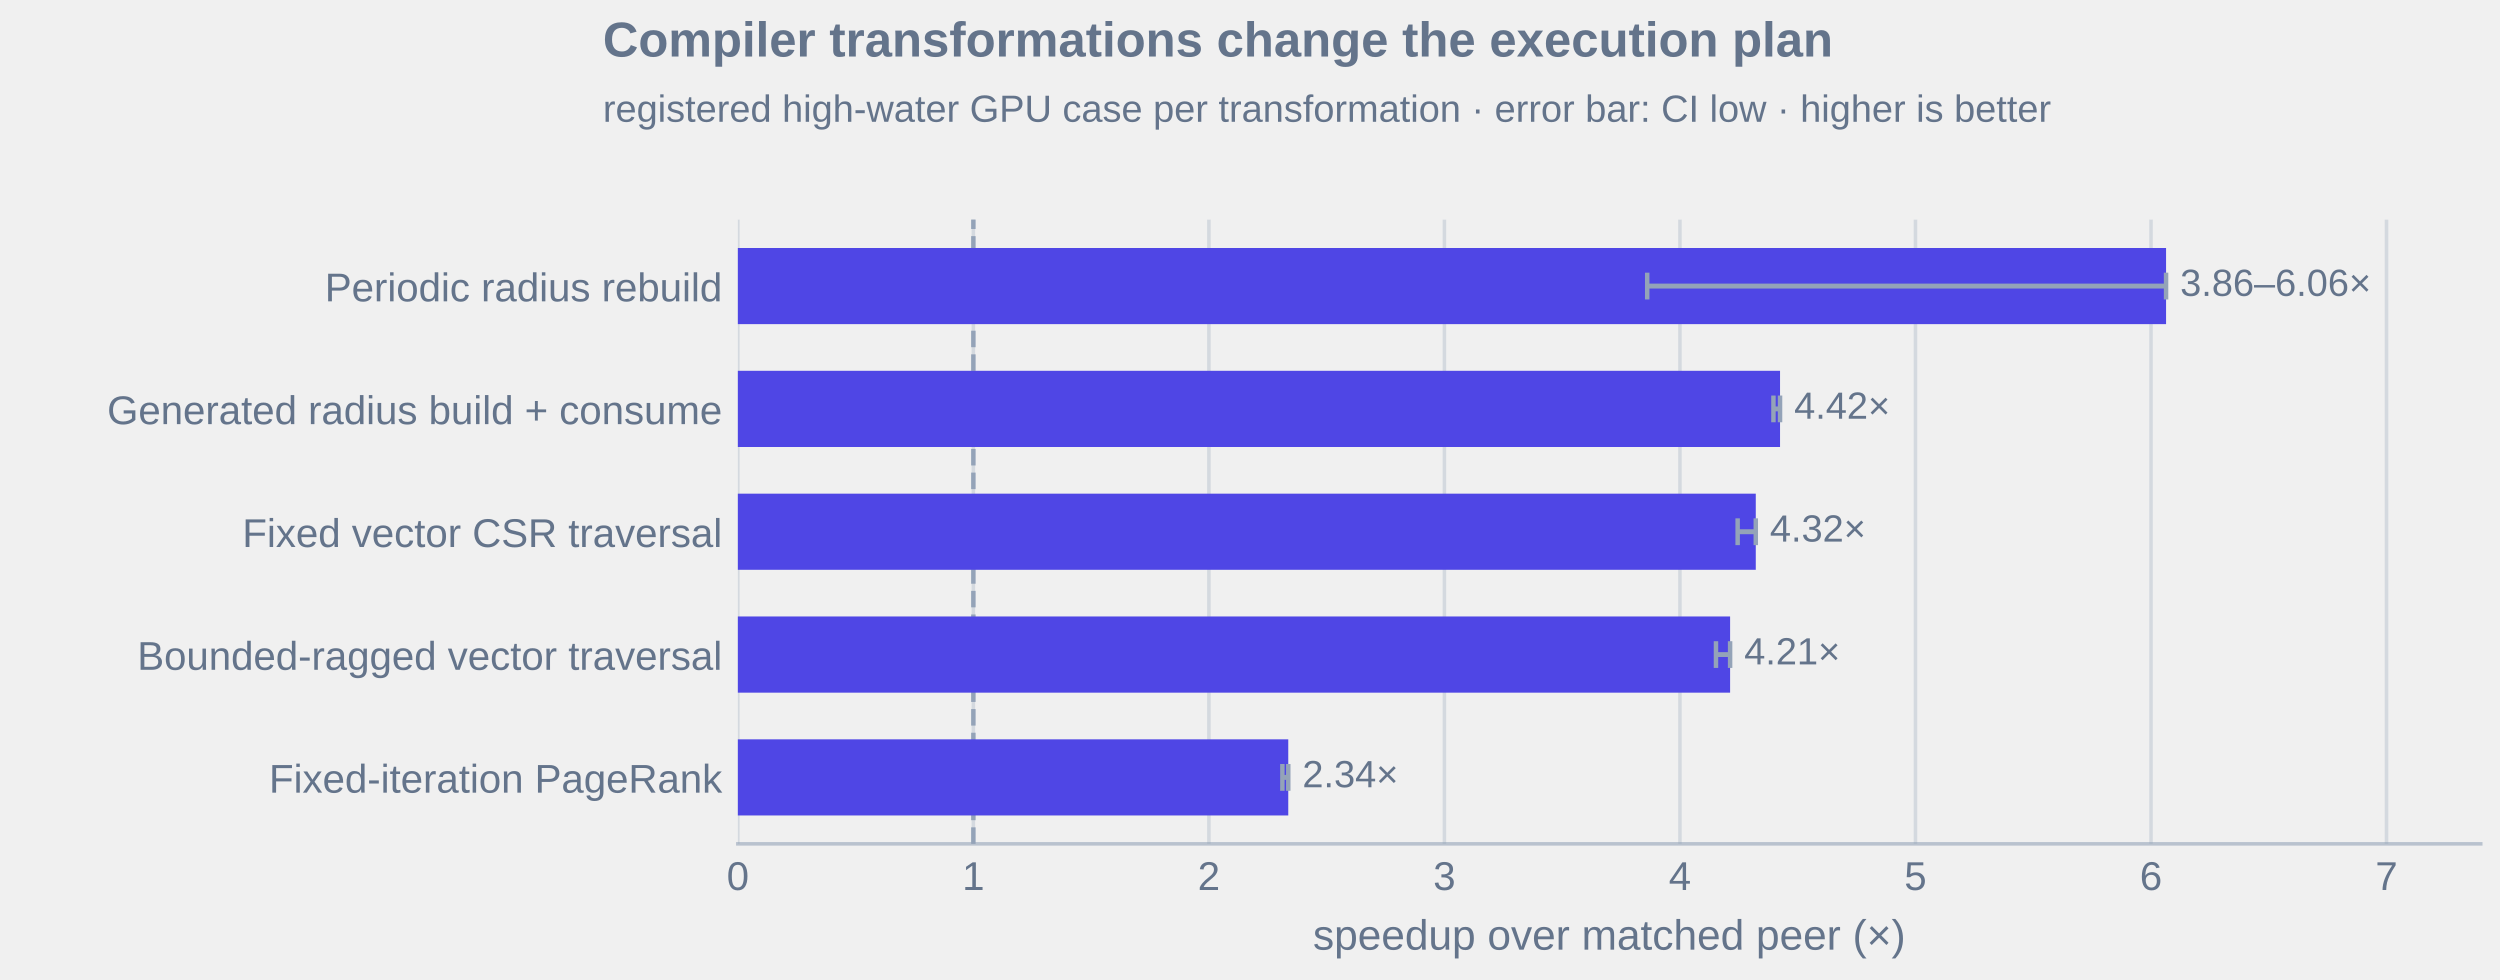
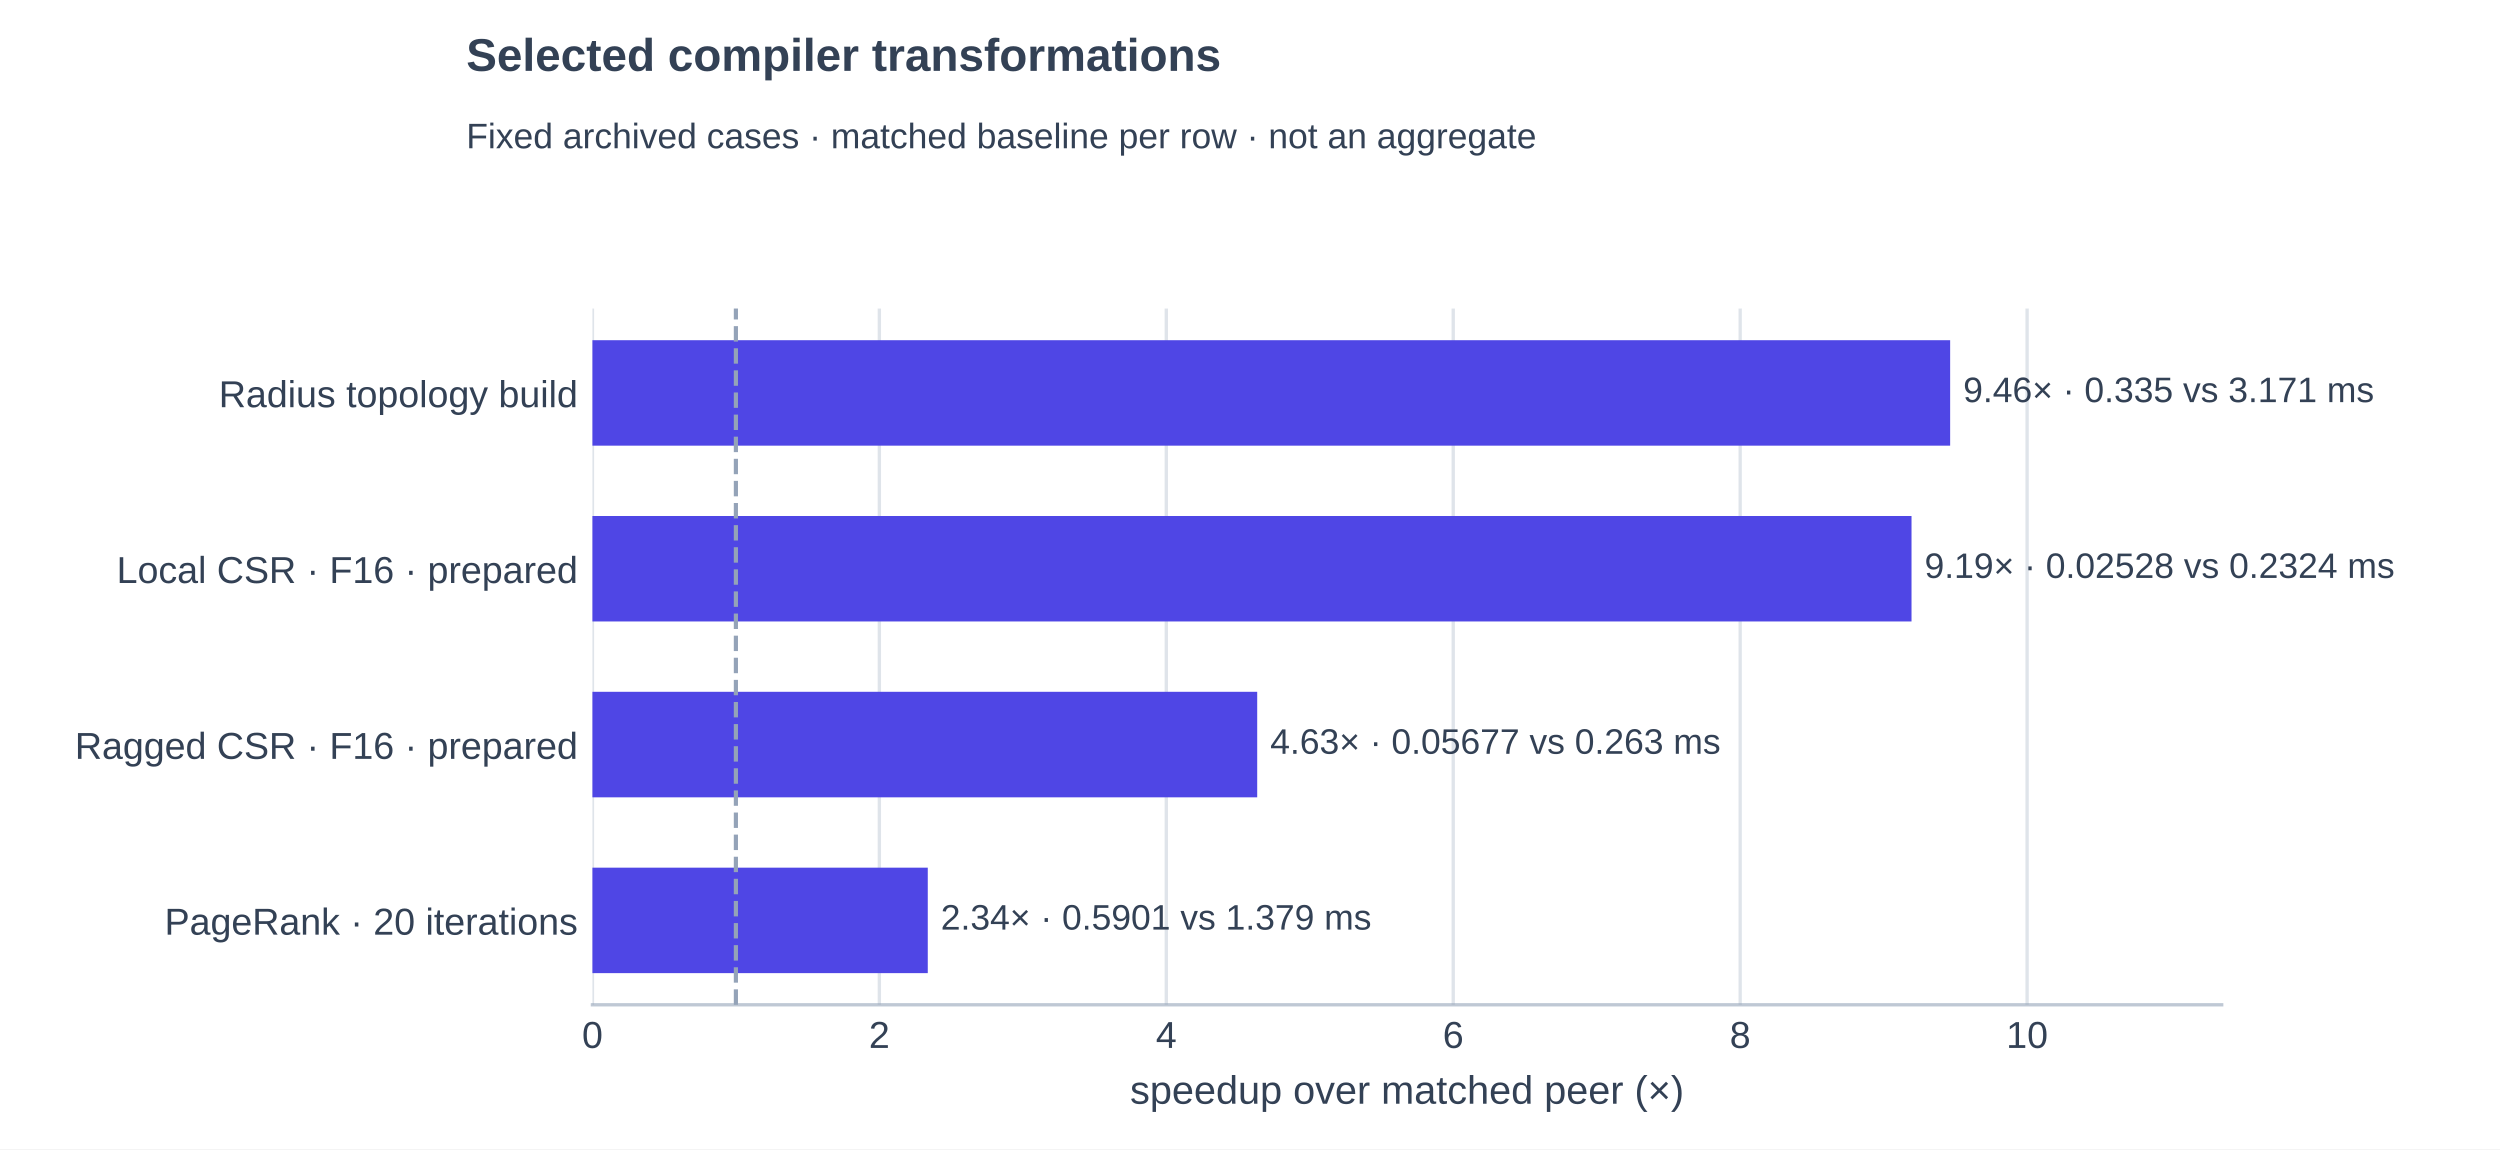
- <svg xmlns="http://www.w3.org/2000/svg" xmlns:xlink="http://www.w3.org/1999/xlink" width="560.279pt" height="219.435pt" viewBox="0 0 560.279 219.435" version="1.1">
+ <svg xmlns="http://www.w3.org/2000/svg" width="599.348pt" height="275.53pt" viewBox="0 0 599.348 275.53" version="1.1">
  <defs>
    <style type="text/css">*{stroke-linejoin: round; stroke-linecap: butt}</style>
  </defs>
  <g id="figure_1">
    <g id="patch_1">
-       <path d="M 0 219.435  L 560.279 219.435  L 560.279 -0  L 0 -0  L 0 219.435  z " style="fill: none" />
+       <path d="M 0 275.53 L 599.348 275.53 L 599.348 0 L 0 0 z " style="fill: #ffffff" />
    </g>
    <g id="axes_1">
      <g id="patch_2">
-         <path d="M 165.359 189.114  L 555.959 189.114  L 555.959 49.218  L 165.359 49.218  L 165.359 189.114  z " style="fill: none" />
+         <path d="M 142.027 240.889 L 532.627 240.889 L 532.627 73.965 L 142.027 73.965 z " style="fill: #ffffff" />
      </g>
      <g id="matplotlib.axis_1">
        <g id="xtick_1">
          <g id="line2d_1">
-             <path d="M 165.359 189.114  L 165.359 49.218  " clip-path="url(#pbcf84efca0)" style="fill: none; stroke: #94a3b8; stroke-opacity: 0.3; stroke-width: 0.8; stroke-linecap: square" />
+             <path d="M 142.027 240.889 L 142.027 73.965 " clip-path="url(#pb3e9b0a300)" style="fill: none; stroke: #94a3b8; stroke-opacity: 0.3; stroke-width: 0.8; stroke-linecap: square" />
          </g>
          <g id="line2d_2" />
          <g id="text_1">
-             <text style="font-size: 9px; font-family: 'Arial', 'Helvetica Neue', 'Helvetica', 'Liberation Sans', 'DejaVu Sans', sans-serif; text-anchor: middle; fill: #64748b" x="165.359" y="199.452" transform="rotate(-0 165.3594 199.4522)">0</text>
+             <text style="font-size: 9px; font-family: 'Arial', 'Helvetica Neue', 'Helvetica', 'Liberation Sans', 'DejaVu Sans', sans-serif; text-anchor: middle; fill: #334155" x="142.027" y="251.227" transform="rotate(-0 142.0269 251.2274)">0</text>
          </g>
        </g>
        <g id="xtick_2">
          <g id="line2d_3">
-             <path d="M 218.143 189.114  L 218.143 49.218  " clip-path="url(#pbcf84efca0)" style="fill: none; stroke: #94a3b8; stroke-opacity: 0.3; stroke-width: 0.8; stroke-linecap: square" />
+             <path d="M 210.817 240.889 L 210.817 73.965 " clip-path="url(#pb3e9b0a300)" style="fill: none; stroke: #94a3b8; stroke-opacity: 0.3; stroke-width: 0.8; stroke-linecap: square" />
          </g>
          <g id="line2d_4" />
          <g id="text_2">
-             <text style="font-size: 9px; font-family: 'Arial', 'Helvetica Neue', 'Helvetica', 'Liberation Sans', 'DejaVu Sans', sans-serif; text-anchor: middle; fill: #64748b" x="218.143" y="199.452" transform="rotate(-0 218.1432 199.4522)">1</text>
+             <text style="font-size: 9px; font-family: 'Arial', 'Helvetica Neue', 'Helvetica', 'Liberation Sans', 'DejaVu Sans', sans-serif; text-anchor: middle; fill: #334155" x="210.817" y="251.227" transform="rotate(-0 210.8174 251.2274)">2</text>
          </g>
        </g>
        <g id="xtick_3">
          <g id="line2d_5">
-             <path d="M 270.927 189.114  L 270.927 49.218  " clip-path="url(#pbcf84efca0)" style="fill: none; stroke: #94a3b8; stroke-opacity: 0.3; stroke-width: 0.8; stroke-linecap: square" />
+             <path d="M 279.608 240.889 L 279.608 73.965 " clip-path="url(#pb3e9b0a300)" style="fill: none; stroke: #94a3b8; stroke-opacity: 0.3; stroke-width: 0.8; stroke-linecap: square" />
          </g>
          <g id="line2d_6" />
          <g id="text_3">
-             <text style="font-size: 9px; font-family: 'Arial', 'Helvetica Neue', 'Helvetica', 'Liberation Sans', 'DejaVu Sans', sans-serif; text-anchor: middle; fill: #64748b" x="270.927" y="199.452" transform="rotate(-0 270.9269 199.4522)">2</text>
+             <text style="font-size: 9px; font-family: 'Arial', 'Helvetica Neue', 'Helvetica', 'Liberation Sans', 'DejaVu Sans', sans-serif; text-anchor: middle; fill: #334155" x="279.608" y="251.227" transform="rotate(-0 279.6079 251.2274)">4</text>
          </g>
        </g>
        <g id="xtick_4">
          <g id="line2d_7">
-             <path d="M 323.711 189.114  L 323.711 49.218  " clip-path="url(#pbcf84efca0)" style="fill: none; stroke: #94a3b8; stroke-opacity: 0.3; stroke-width: 0.8; stroke-linecap: square" />
+             <path d="M 348.398 240.889 L 348.398 73.965 " clip-path="url(#pb3e9b0a300)" style="fill: none; stroke: #94a3b8; stroke-opacity: 0.3; stroke-width: 0.8; stroke-linecap: square" />
          </g>
          <g id="line2d_8" />
          <g id="text_4">
-             <text style="font-size: 9px; font-family: 'Arial', 'Helvetica Neue', 'Helvetica', 'Liberation Sans', 'DejaVu Sans', sans-serif; text-anchor: middle; fill: #64748b" x="323.711" y="199.452" transform="rotate(-0 323.7107 199.4522)">3</text>
+             <text style="font-size: 9px; font-family: 'Arial', 'Helvetica Neue', 'Helvetica', 'Liberation Sans', 'DejaVu Sans', sans-serif; text-anchor: middle; fill: #334155" x="348.398" y="251.227" transform="rotate(-0 348.3984 251.2274)">6</text>
          </g>
        </g>
        <g id="xtick_5">
          <g id="line2d_9">
-             <path d="M 376.495 189.114  L 376.495 49.218  " clip-path="url(#pbcf84efca0)" style="fill: none; stroke: #94a3b8; stroke-opacity: 0.3; stroke-width: 0.8; stroke-linecap: square" />
+             <path d="M 417.189 240.889 L 417.189 73.965 " clip-path="url(#pb3e9b0a300)" style="fill: none; stroke: #94a3b8; stroke-opacity: 0.3; stroke-width: 0.8; stroke-linecap: square" />
          </g>
          <g id="line2d_10" />
          <g id="text_5">
-             <text style="font-size: 9px; font-family: 'Arial', 'Helvetica Neue', 'Helvetica', 'Liberation Sans', 'DejaVu Sans', sans-serif; text-anchor: middle; fill: #64748b" x="376.495" y="199.452" transform="rotate(-0 376.4945 199.4522)">4</text>
+             <text style="font-size: 9px; font-family: 'Arial', 'Helvetica Neue', 'Helvetica', 'Liberation Sans', 'DejaVu Sans', sans-serif; text-anchor: middle; fill: #334155" x="417.189" y="251.227" transform="rotate(-0 417.1889 251.2274)">8</text>
          </g>
        </g>
        <g id="xtick_6">
          <g id="line2d_11">
-             <path d="M 429.278 189.114  L 429.278 49.218  " clip-path="url(#pbcf84efca0)" style="fill: none; stroke: #94a3b8; stroke-opacity: 0.3; stroke-width: 0.8; stroke-linecap: square" />
+             <path d="M 485.979 240.889 L 485.979 73.965 " clip-path="url(#pb3e9b0a300)" style="fill: none; stroke: #94a3b8; stroke-opacity: 0.3; stroke-width: 0.8; stroke-linecap: square" />
          </g>
          <g id="line2d_12" />
          <g id="text_6">
-             <text style="font-size: 9px; font-family: 'Arial', 'Helvetica Neue', 'Helvetica', 'Liberation Sans', 'DejaVu Sans', sans-serif; text-anchor: middle; fill: #64748b" x="429.278" y="199.452" transform="rotate(-0 429.2783 199.4522)">5</text>
+             <text style="font-size: 9px; font-family: 'Arial', 'Helvetica Neue', 'Helvetica', 'Liberation Sans', 'DejaVu Sans', sans-serif; text-anchor: middle; fill: #334155" x="485.979" y="251.227" transform="rotate(-0 485.9794 251.2274)">10</text>
          </g>
        </g>
-         <g id="xtick_7">
-           <g id="line2d_13">
-             <path d="M 482.062 189.114  L 482.062 49.218  " clip-path="url(#pbcf84efca0)" style="fill: none; stroke: #94a3b8; stroke-opacity: 0.3; stroke-width: 0.8; stroke-linecap: square" />
-           </g>
-           <g id="line2d_14" />
-           <g id="text_7">
-             <text style="font-size: 9px; font-family: 'Arial', 'Helvetica Neue', 'Helvetica', 'Liberation Sans', 'DejaVu Sans', sans-serif; text-anchor: middle; fill: #64748b" x="482.062" y="199.452" transform="rotate(-0 482.0621 199.4522)">6</text>
-           </g>
-         </g>
-         <g id="xtick_8">
-           <g id="line2d_15">
-             <path d="M 534.846 189.114  L 534.846 49.218  " clip-path="url(#pbcf84efca0)" style="fill: none; stroke: #94a3b8; stroke-opacity: 0.3; stroke-width: 0.8; stroke-linecap: square" />
-           </g>
-           <g id="line2d_16" />
-           <g id="text_8">
-             <text style="font-size: 9px; font-family: 'Arial', 'Helvetica Neue', 'Helvetica', 'Liberation Sans', 'DejaVu Sans', sans-serif; text-anchor: middle; fill: #64748b" x="534.846" y="199.452" transform="rotate(-0 534.8459 199.4522)">7</text>
-           </g>
-         </g>
-         <g id="text_9">
-           <text style="font-size: 9.5px; font-family: 'Arial', 'Helvetica Neue', 'Helvetica', 'Liberation Sans', 'DejaVu Sans', sans-serif; text-anchor: middle; fill: #64748b" x="360.659" y="212.833" transform="rotate(-0 360.6594 212.8328)">speedup over matched peer (×)</text>
+         <g id="text_7">
+           <text style="font-size: 9.5px; font-family: 'Arial', 'Helvetica Neue', 'Helvetica', 'Liberation Sans', 'DejaVu Sans', sans-serif; text-anchor: middle; fill: #334155" x="337.327" y="264.608" transform="rotate(-0 337.3269 264.608)">speedup over matched peer (×)</text>
        </g>
      </g>
      <g id="matplotlib.axis_2">
        <g id="ytick_1">
-           <g id="line2d_17" />
-           <g id="text_10">
-             <text style="font-size: 9px; font-family: 'Arial', 'Helvetica Neue', 'Helvetica', 'Liberation Sans', 'DejaVu Sans', sans-serif; text-anchor: end; fill: #64748b" x="161.859" y="67.53" transform="rotate(-0 161.8594 67.53009)">Periodic radius rebuild</text>
+           <g id="line2d_13" />
+           <g id="text_8">
+             <text style="font-size: 9px; font-family: 'Arial', 'Helvetica Neue', 'Helvetica', 'Liberation Sans', 'DejaVu Sans', sans-serif; text-anchor: end; fill: #334155" x="138.527" y="97.617" transform="rotate(-0 138.5269 97.61729)">Radius topology build</text>
          </g>
        </g>
        <g id="ytick_2">
-           <g id="line2d_18" />
-           <g id="text_11">
-             <text style="font-size: 9px; font-family: 'Arial', 'Helvetica Neue', 'Helvetica', 'Liberation Sans', 'DejaVu Sans', sans-serif; text-anchor: end; fill: #64748b" x="161.859" y="95.058" transform="rotate(-0 161.8594 95.05783)">Generated radius build + consume</text>
+           <g id="line2d_14" />
+           <g id="text_9">
+             <text style="font-size: 9px; font-family: 'Arial', 'Helvetica Neue', 'Helvetica', 'Liberation Sans', 'DejaVu Sans', sans-serif; text-anchor: end; fill: #334155" x="138.527" y="139.77" transform="rotate(-0 138.5269 139.77)">Local CSR · F16 · prepared</text>
          </g>
        </g>
        <g id="ytick_3">
-           <g id="line2d_19" />
-           <g id="text_12">
-             <text style="font-size: 9px; font-family: 'Arial', 'Helvetica Neue', 'Helvetica', 'Liberation Sans', 'DejaVu Sans', sans-serif; text-anchor: end; fill: #64748b" x="161.859" y="122.586" transform="rotate(-0 161.8594 122.5856)">Fixed vector CSR traversal</text>
+           <g id="line2d_15" />
+           <g id="text_10">
+             <text style="font-size: 9px; font-family: 'Arial', 'Helvetica Neue', 'Helvetica', 'Liberation Sans', 'DejaVu Sans', sans-serif; text-anchor: end; fill: #334155" x="138.527" y="181.923" transform="rotate(-0 138.5269 181.9227)">Ragged CSR · F16 · prepared</text>
          </g>
        </g>
        <g id="ytick_4">
-           <g id="line2d_20" />
-           <g id="text_13">
-             <text style="font-size: 9px; font-family: 'Arial', 'Helvetica Neue', 'Helvetica', 'Liberation Sans', 'DejaVu Sans', sans-serif; text-anchor: end; fill: #64748b" x="161.859" y="150.113" transform="rotate(-0 161.8594 150.1133)">Bounded-ragged vector traversal</text>
-           </g>
-         </g>
-         <g id="ytick_5">
-           <g id="line2d_21" />
-           <g id="text_14">
-             <text style="font-size: 9px; font-family: 'Arial', 'Helvetica Neue', 'Helvetica', 'Liberation Sans', 'DejaVu Sans', sans-serif; text-anchor: end; fill: #64748b" x="161.859" y="177.641" transform="rotate(-0 161.8594 177.6411)">Fixed-iteration PageRank</text>
+           <g id="line2d_16" />
+           <g id="text_11">
+             <text style="font-size: 9px; font-family: 'Arial', 'Helvetica Neue', 'Helvetica', 'Liberation Sans', 'DejaVu Sans', sans-serif; text-anchor: end; fill: #334155" x="138.527" y="224.075" transform="rotate(-0 138.5269 224.0755)">PageRank · 20 iterations</text>
          </g>
        </g>
      </g>
-       <g id="line2d_22">
-         <path d="M 218.143 189.114  L 218.143 49.218  " clip-path="url(#pbcf84efca0)" style="fill: none; stroke-dasharray: 3.7,1.6; stroke-dashoffset: 0; stroke: #94a3b8" />
-       </g>
      <g id="patch_3">
-         <path d="M 165.359 189.114  L 555.959 189.114  " style="fill: none; opacity: 0.6; stroke: #94a3b8; stroke-width: 0.8; stroke-linejoin: miter; stroke-linecap: square" />
+         <path d="M 142.027 240.889 L 532.627 240.889 " style="fill: none; opacity: 0.6; stroke: #94a3b8; stroke-width: 0.8; stroke-linejoin: miter; stroke-linecap: square" />
      </g>
      <g id="patch_4">
-         <path d="M 165.359 55.577  L 485.44 55.577  L 485.44 72.644  L 165.359 72.644  z " clip-path="url(#pbcf84efca0)" style="fill: #4f46e5" />
+         <path d="M 142.027 81.552 L 467.527 81.552 L 467.527 106.844 L 142.027 106.844 z " clip-path="url(#pb3e9b0a300)" style="fill: #4f46e5" />
      </g>
      <g id="patch_5">
-         <path d="M 165.359 83.105  L 398.928 83.105  L 398.928 100.172  L 165.359 100.172  z " clip-path="url(#pbcf84efca0)" style="fill: #4f46e5" />
+         <path d="M 142.027 123.705 L 458.267 123.705 L 458.267 148.997 L 142.027 148.997 z " clip-path="url(#pb3e9b0a300)" style="fill: #4f46e5" />
      </g>
      <g id="patch_6">
-         <path d="M 165.359 110.633  L 393.491 110.633  L 393.491 127.7  L 165.359 127.7  z " clip-path="url(#pbcf84efca0)" style="fill: #4f46e5" />
+         <path d="M 142.027 165.858 L 301.401 165.858 L 301.401 191.149 L 142.027 191.149 z " clip-path="url(#pb3e9b0a300)" style="fill: #4f46e5" />
      </g>
      <g id="patch_7">
-         <path d="M 165.359 138.16  L 387.737 138.16  L 387.737 155.228  L 165.359 155.228  z " clip-path="url(#pbcf84efca0)" style="fill: #4f46e5" />
+         <path d="M 142.027 208.01 L 222.424 208.01 L 222.424 233.302 L 142.027 233.302 z " clip-path="url(#pb3e9b0a300)" style="fill: #4f46e5" />
      </g>
-       <g id="patch_8">
-         <path d="M 165.359 165.688  L 288.715 165.688  L 288.715 182.755  L 165.359 182.755  z " clip-path="url(#pbcf84efca0)" style="fill: #4f46e5" />
+       <g id="text_12">
+         <text style="font-size: 8.5px; font-family: 'Arial', 'Helvetica Neue', 'Helvetica', 'Liberation Sans', 'DejaVu Sans', sans-serif; text-anchor: start; fill: #334155" x="470.652" y="96.406" transform="rotate(-0 470.6517 96.406)">9.46× · 0.335 vs 3.171 ms</text>
+       </g>
+       <g id="text_13">
+         <text style="font-size: 8.5px; font-family: 'Arial', 'Helvetica Neue', 'Helvetica', 'Liberation Sans', 'DejaVu Sans', sans-serif; text-anchor: start; fill: #334155" x="461.392" y="138.559" transform="rotate(-0 461.3921 138.5587)">9.19× · 0.02528 vs 0.2324 ms</text>
+       </g>
+       <g id="text_14">
+         <text style="font-size: 8.5px; font-family: 'Arial', 'Helvetica Neue', 'Helvetica', 'Liberation Sans', 'DejaVu Sans', sans-serif; text-anchor: start; fill: #334155" x="304.525" y="180.711" transform="rotate(-0 304.5254 180.7115)">4.63× · 0.05677 vs 0.263 ms</text>
      </g>
      <g id="text_15">
-         <text style="font-size: 8.5px; font-family: 'Arial', 'Helvetica Neue', 'Helvetica', 'Liberation Sans', 'DejaVu Sans', sans-serif; text-anchor: start; fill: #64748b" x="488.607" y="66.319" transform="rotate(-0 488.6073 66.3188)">3.86–6.06×</text>
+         <text style="font-size: 8.5px; font-family: 'Arial', 'Helvetica Neue', 'Helvetica', 'Liberation Sans', 'DejaVu Sans', sans-serif; text-anchor: start; fill: #334155" x="225.548" y="222.864" transform="rotate(-0 225.5484 222.8642)">2.34× · 0.5901 vs 1.379 ms</text>
      </g>
-       <g id="text_16">
-         <text style="font-size: 8.5px; font-family: 'Arial', 'Helvetica Neue', 'Helvetica', 'Liberation Sans', 'DejaVu Sans', sans-serif; text-anchor: start; fill: #64748b" x="402.095" y="93.847" transform="rotate(-0 402.0946 93.84654)">4.42×</text>
-       </g>
-       <g id="text_17">
-         <text style="font-size: 8.5px; font-family: 'Arial', 'Helvetica Neue', 'Helvetica', 'Liberation Sans', 'DejaVu Sans', sans-serif; text-anchor: start; fill: #64748b" x="396.658" y="121.374" transform="rotate(-0 396.6579 121.3743)">4.32×</text>
-       </g>
-       <g id="text_18">
-         <text style="font-size: 8.5px; font-family: 'Arial', 'Helvetica Neue', 'Helvetica', 'Liberation Sans', 'DejaVu Sans', sans-serif; text-anchor: start; fill: #64748b" x="390.904" y="148.902" transform="rotate(-0 390.9045 148.902)">4.21×</text>
-       </g>
-       <g id="text_19">
-         <text style="font-size: 8.5px; font-family: 'Arial', 'Helvetica Neue', 'Helvetica', 'Liberation Sans', 'DejaVu Sans', sans-serif; text-anchor: start; fill: #64748b" x="291.882" y="176.43" transform="rotate(-0 291.8821 176.4298)">2.34×</text>
-       </g>
-       <g id="LineCollection_1">
-         <path d="M 369.158 64.111  L 485.44 64.111  " clip-path="url(#pbcf84efca0)" style="fill: none; stroke: #94a3b8; stroke-width: 1.1" />
-         <path d="M 397.45 91.639  L 398.928 91.639  " clip-path="url(#pbcf84efca0)" style="fill: none; stroke: #94a3b8; stroke-width: 1.1" />
-         <path d="M 389.427 119.166  L 393.491 119.166  " clip-path="url(#pbcf84efca0)" style="fill: none; stroke: #94a3b8; stroke-width: 1.1" />
-         <path d="M 384.57 146.694  L 387.737 146.694  " clip-path="url(#pbcf84efca0)" style="fill: none; stroke: #94a3b8; stroke-width: 1.1" />
-         <path d="M 287.395 174.222  L 288.715 174.222  " clip-path="url(#pbcf84efca0)" style="fill: none; stroke: #94a3b8; stroke-width: 1.1" />
-       </g>
-       <g id="line2d_23">
-         <defs>
-           <path id="m32154477d8" d="M 0 3  L 0 -3  " style="stroke: #94a3b8" />
-         </defs>
-         <g clip-path="url(#pbcf84efca0)">
-           <use xlink:href="#m32154477d8" x="369.158" y="64.111" style="fill: #1f77b4; stroke: #94a3b8" />
-           <use xlink:href="#m32154477d8" x="397.45" y="91.639" style="fill: #1f77b4; stroke: #94a3b8" />
-           <use xlink:href="#m32154477d8" x="389.427" y="119.166" style="fill: #1f77b4; stroke: #94a3b8" />
-           <use xlink:href="#m32154477d8" x="384.57" y="146.694" style="fill: #1f77b4; stroke: #94a3b8" />
-           <use xlink:href="#m32154477d8" x="287.395" y="174.222" style="fill: #1f77b4; stroke: #94a3b8" />
-         </g>
-       </g>
-       <g id="line2d_24">
-         <g clip-path="url(#pbcf84efca0)">
-           <use xlink:href="#m32154477d8" x="485.44" y="64.111" style="fill: #1f77b4; stroke: #94a3b8" />
-           <use xlink:href="#m32154477d8" x="398.928" y="91.639" style="fill: #1f77b4; stroke: #94a3b8" />
-           <use xlink:href="#m32154477d8" x="393.491" y="119.166" style="fill: #1f77b4; stroke: #94a3b8" />
-           <use xlink:href="#m32154477d8" x="387.737" y="146.694" style="fill: #1f77b4; stroke: #94a3b8" />
-           <use xlink:href="#m32154477d8" x="288.715" y="174.222" style="fill: #1f77b4; stroke: #94a3b8" />
-         </g>
+       <g id="line2d_17">
+         <path d="M 176.422 240.889 L 176.422 73.965 " clip-path="url(#pb3e9b0a300)" style="fill: none; stroke-dasharray: 3.7,1.6; stroke-dashoffset: 0; stroke: #94a3b8" />
      </g>
    </g>
-     <g id="text_20">
-       <text style="font-weight: 600; font-size: 11px; font-family: 'Arial', 'Helvetica Neue', 'Helvetica', 'Liberation Sans', 'DejaVu Sans', sans-serif; text-anchor: start; fill: #64748b" x="135.119" y="12.678" transform="rotate(-0 135.1194 12.67828)">Compiler transformations change the execution plan</text>
+     <g id="text_16">
+       <text style="font-weight: 700; font-size: 11px; font-family: 'Arial', 'Helvetica Neue', 'Helvetica', 'Liberation Sans', 'DejaVu Sans', sans-serif; text-anchor: start; fill: #334155" x="111.787" y="16.998" transform="rotate(-0 111.7869 16.99828)">Selected compiler transformations</text>
    </g>
-     <g id="text_21">
-       <text style="font-size: 8.5px; font-family: 'Arial', 'Helvetica Neue', 'Helvetica', 'Liberation Sans', 'DejaVu Sans', sans-serif; text-anchor: start; fill: #64748b" x="135.119" y="27.294" transform="rotate(-0 135.1194 27.29428)">registered high-water GPU case per transformation · error bar: CI low · higher is better</text>
+     <g id="text_17">
+       <text style="font-size: 8.5px; font-family: 'Arial', 'Helvetica Neue', 'Helvetica', 'Liberation Sans', 'DejaVu Sans', sans-serif; text-anchor: start; fill: #334155" x="111.787" y="35.545" transform="rotate(-0 111.7869 35.54548)">Fixed archived cases · matched baseline per row · not an aggregate</text>
    </g>
  </g>
  <defs>
-     <clipPath id="pbcf84efca0">
-       <rect x="165.359" y="49.218" width="390.6" height="139.896" />
+     <clipPath id="pb3e9b0a300">
+       <rect x="142.027" y="73.965" width="390.6" height="166.925" />
    </clipPath>
  </defs>
</svg>
